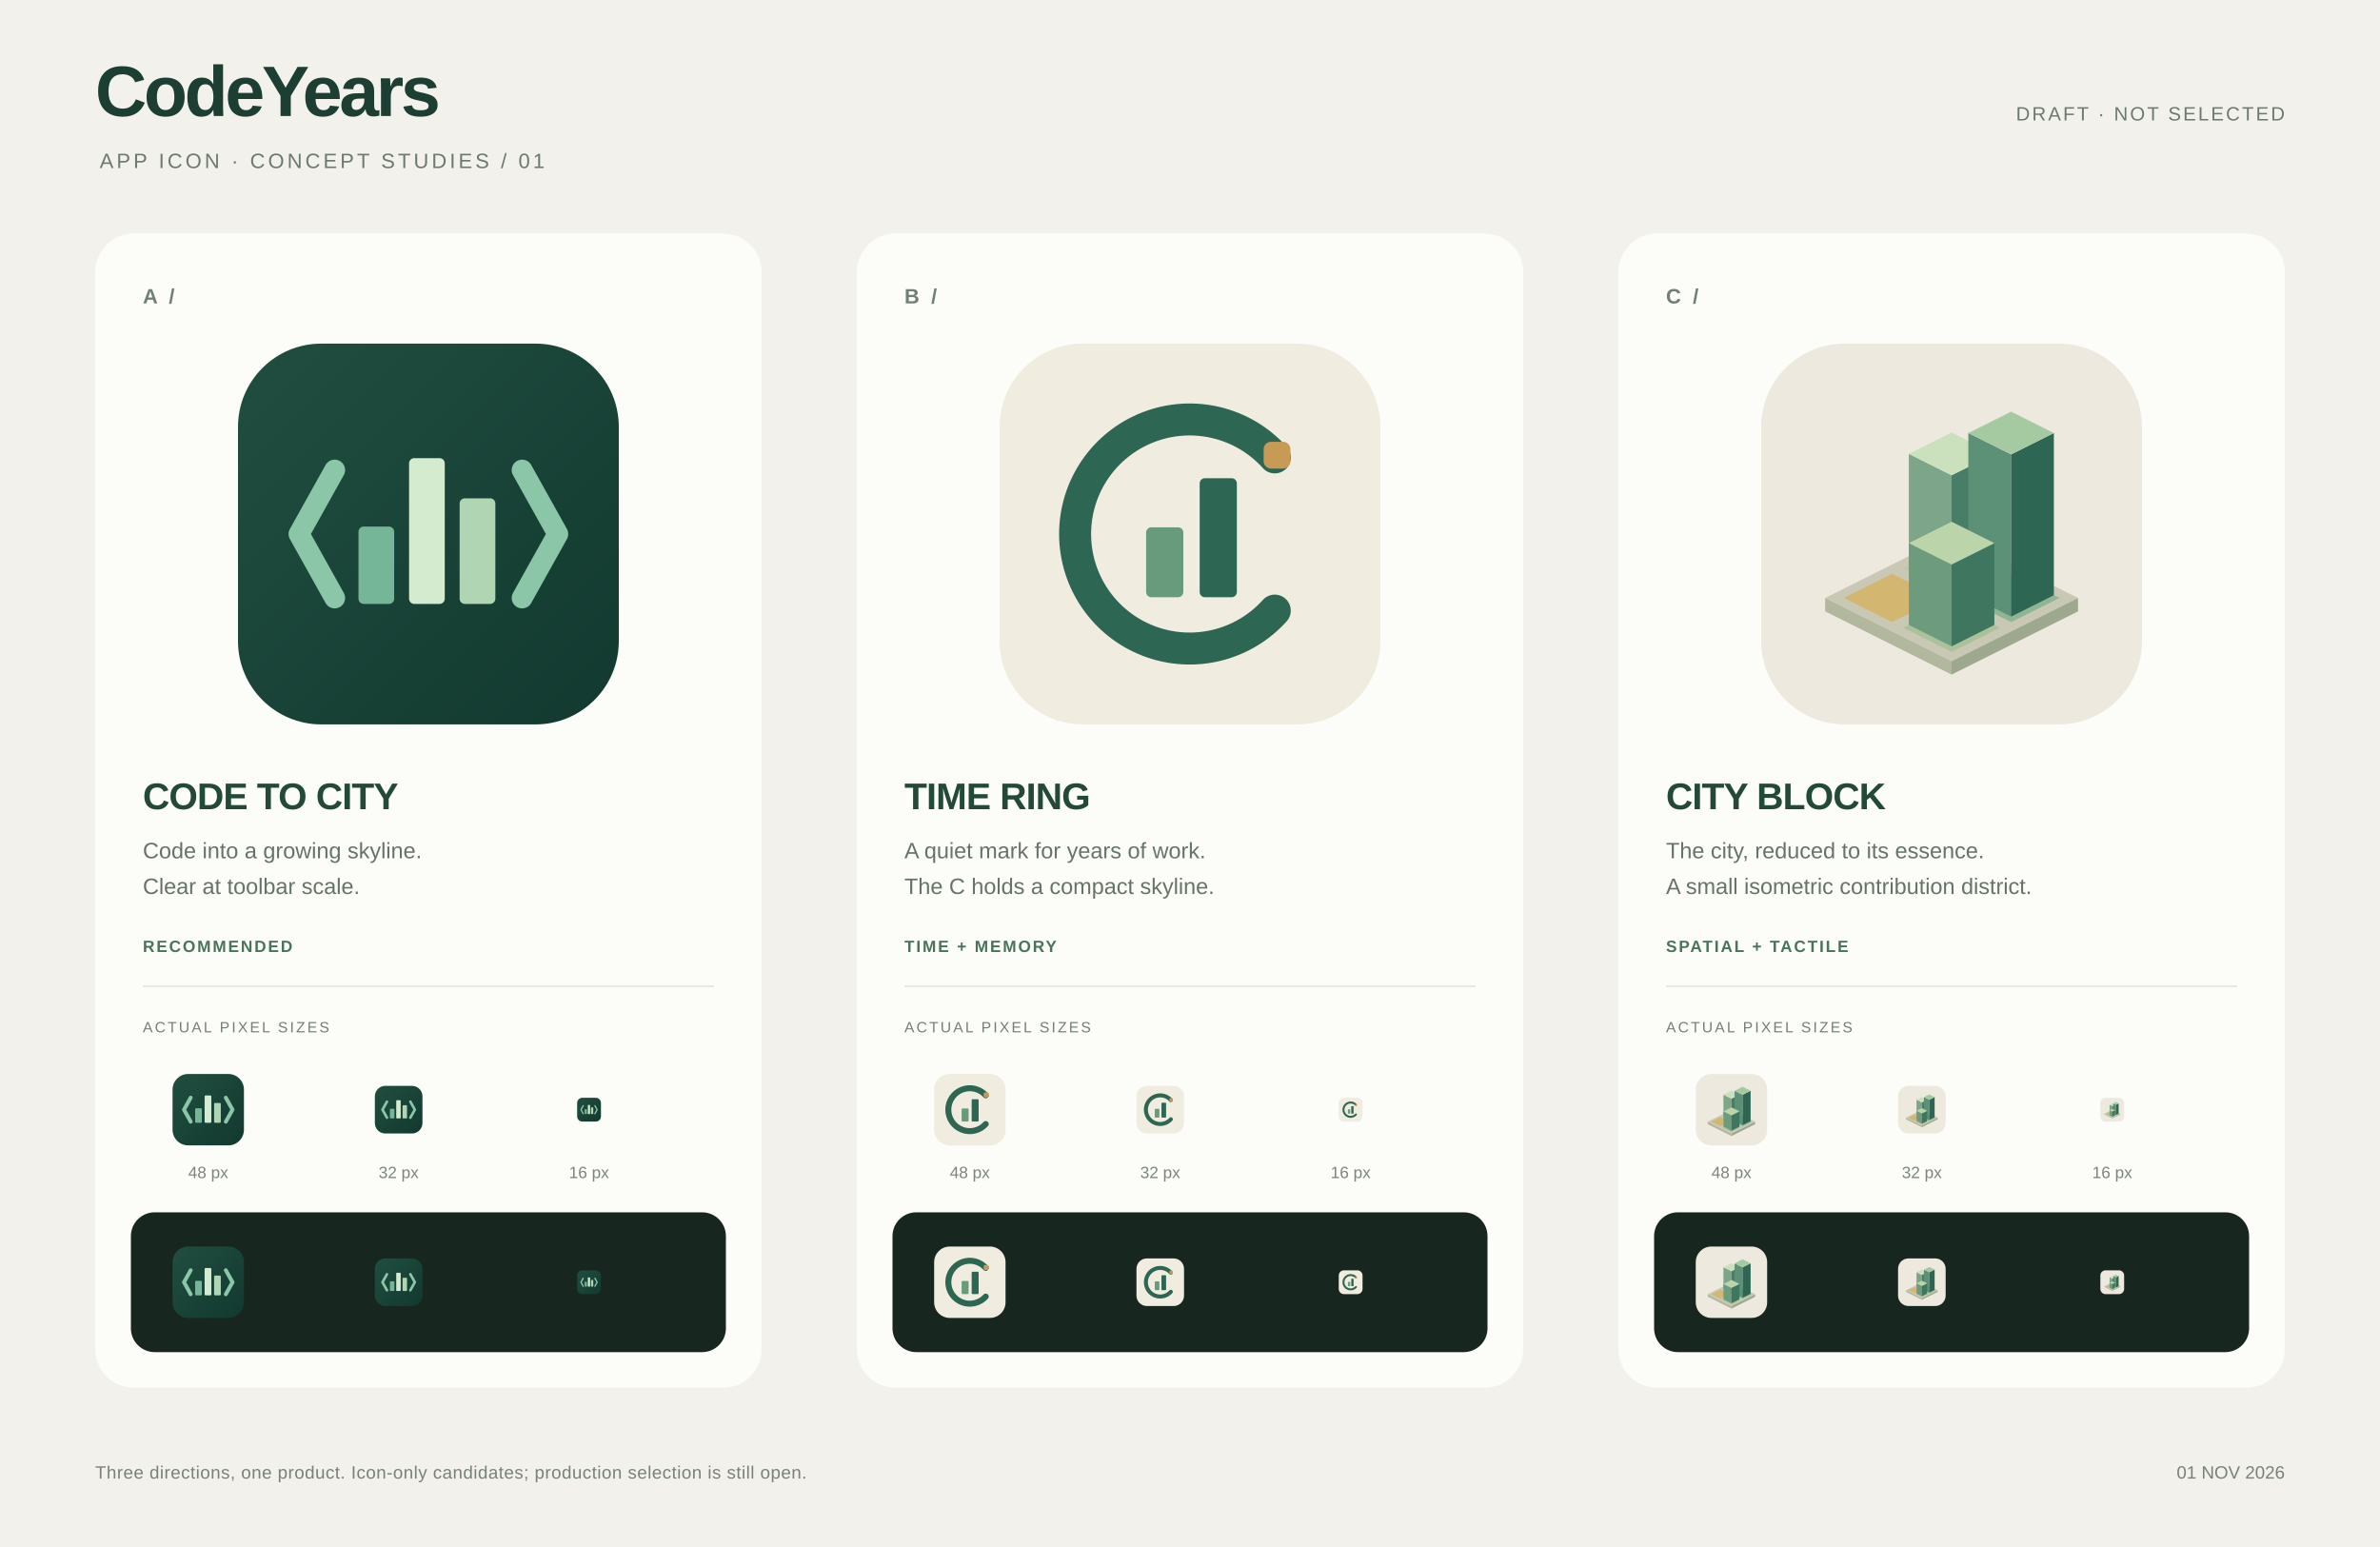
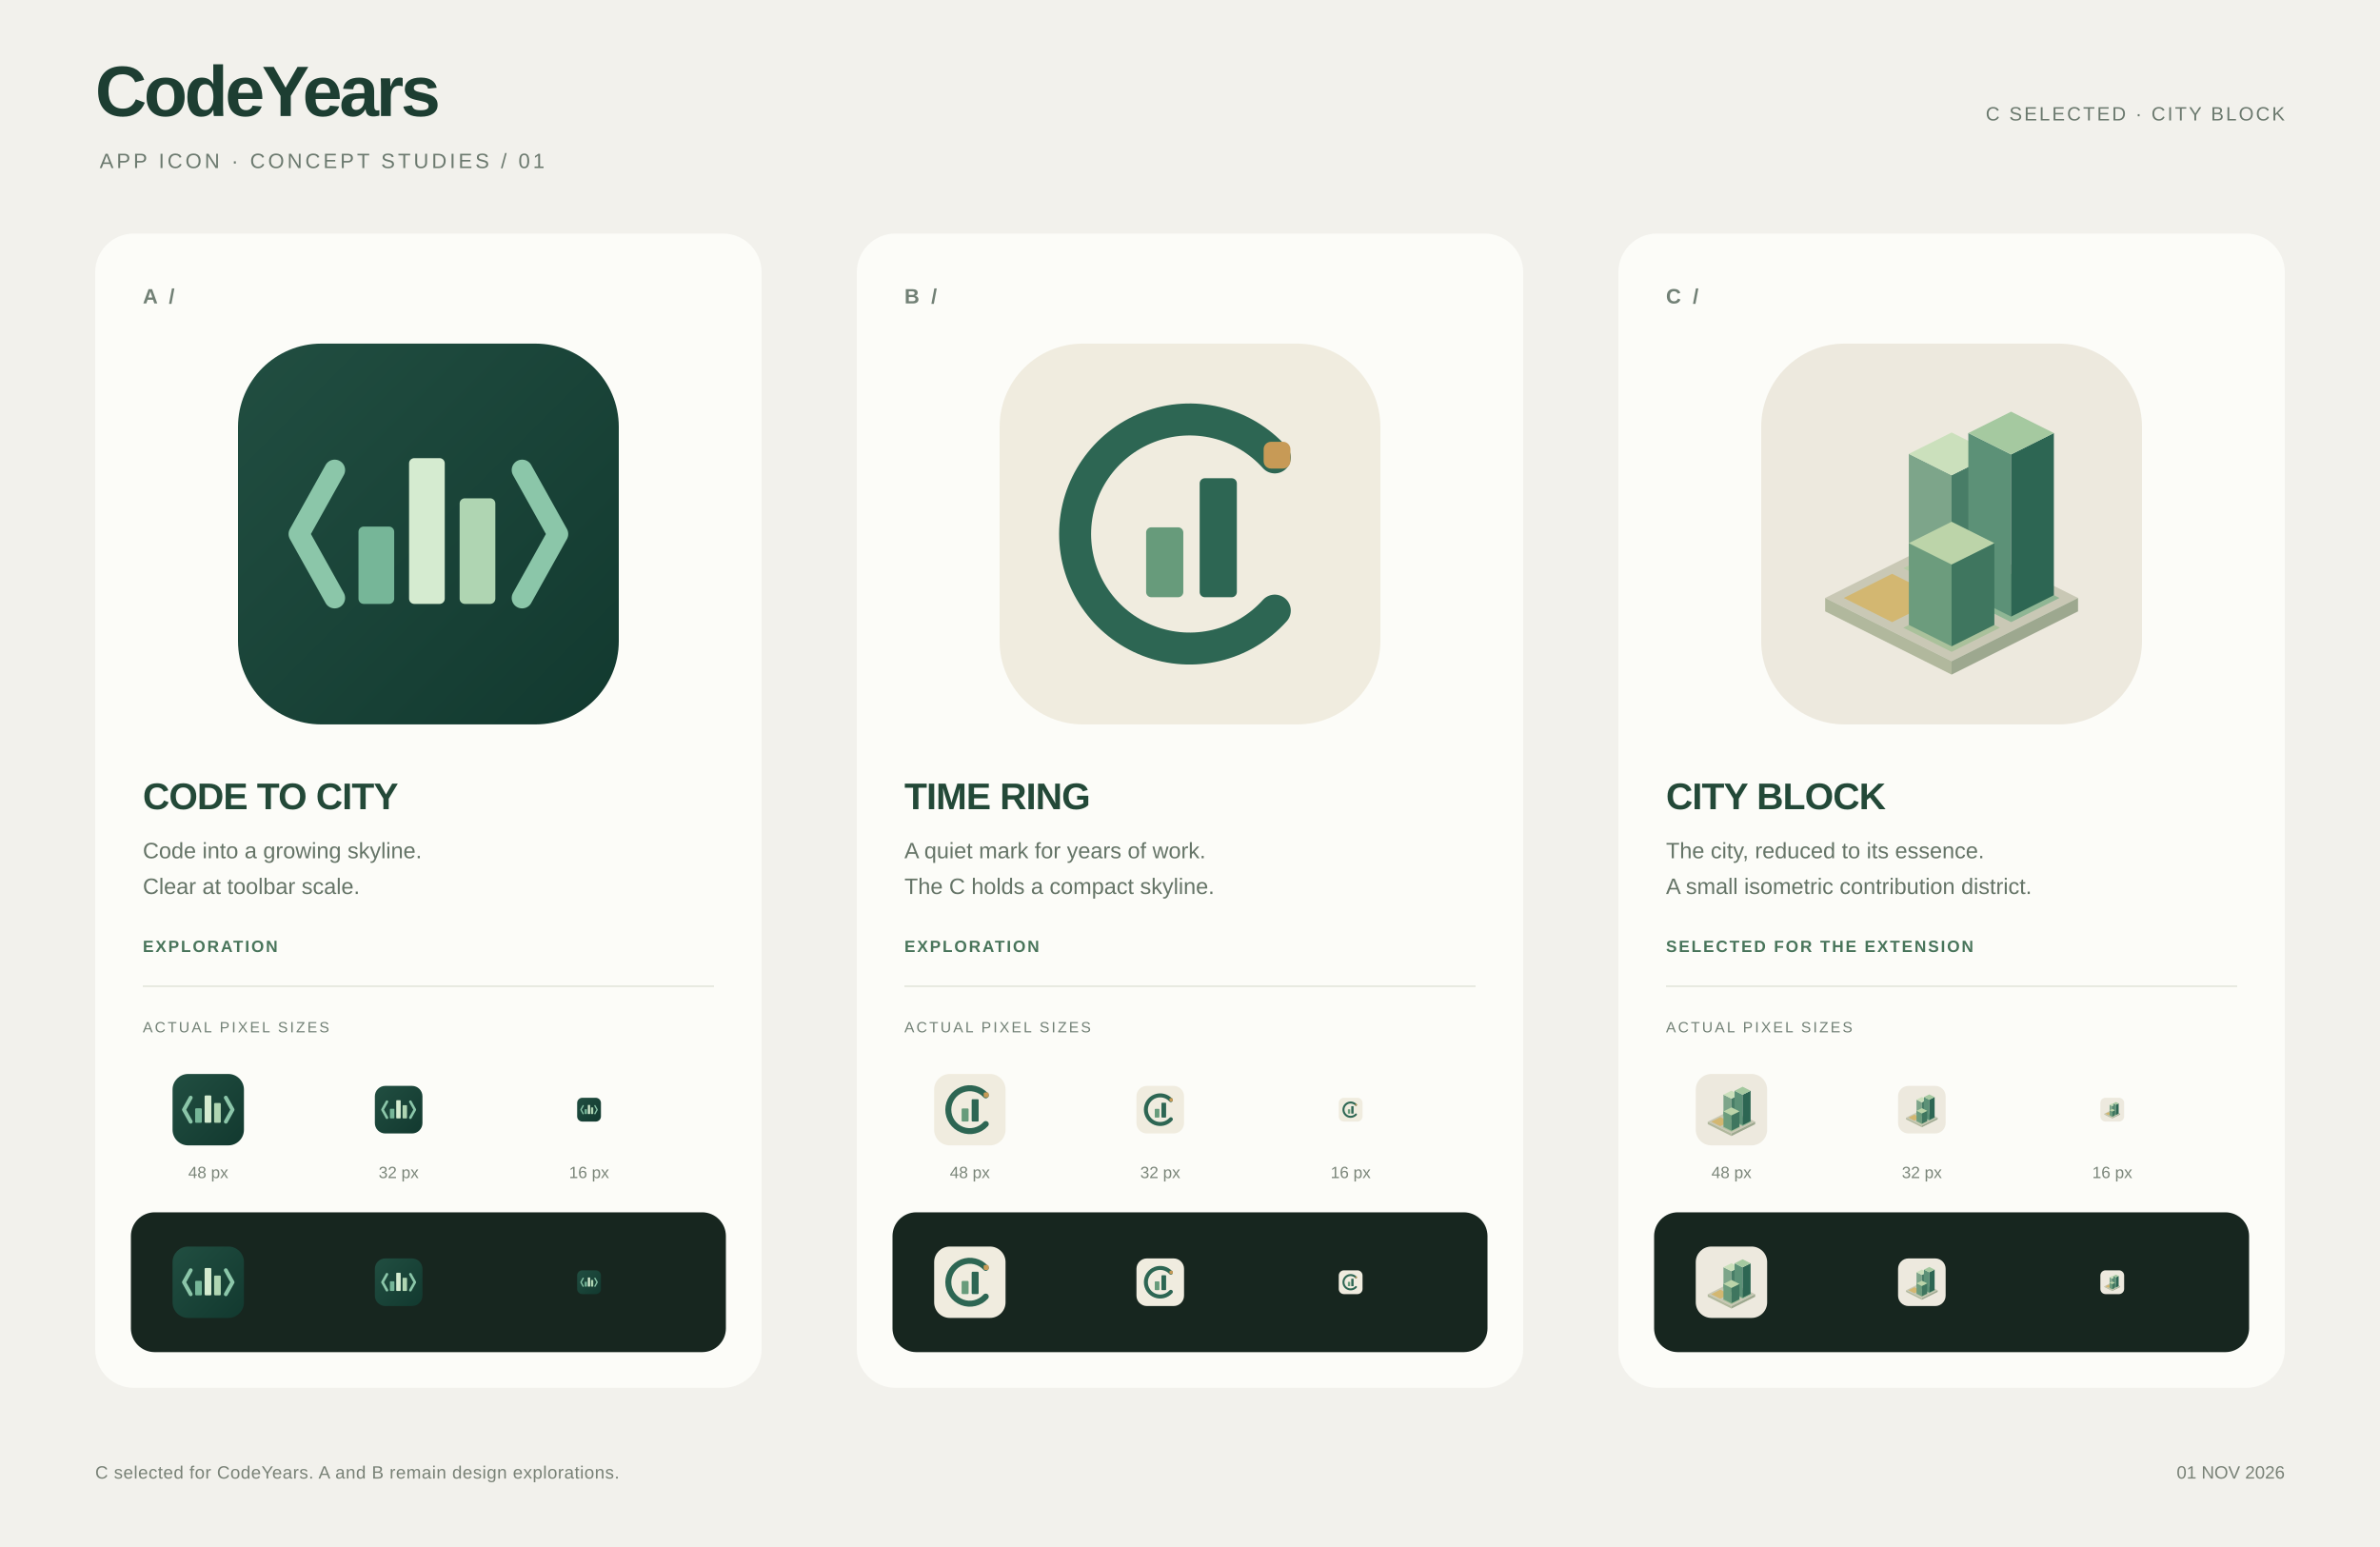
<svg xmlns="http://www.w3.org/2000/svg" xmlns:xlink="http://www.w3.org/1999/xlink" width="1600" height="1040" viewBox="0 0 1600 1040">
  <defs>
    <symbol id="icon-a" viewBox="0 0 512 512">
      <defs>
        <linearGradient id="a-bg" x1="0" y1="0" x2="1" y2="1">
          <stop stop-color="#214E41" />
          <stop offset="1" stop-color="#12392F" />
        </linearGradient>
      </defs>
      <rect width="512" height="512" rx="112" fill="url(#a-bg)" />
      <g fill="none" stroke="#8BC6A9" stroke-width="28" stroke-linecap="round" stroke-linejoin="round">
        <path d="M130 170 82 256l48 86" />
        <path d="m382 170 48 86-48 86" />
      </g>
      <rect x="162" y="246" width="48" height="104" rx="7" fill="#76B698" />
      <rect x="230" y="154" width="48" height="196" rx="7" fill="#D5EBD0" />
      <rect x="298" y="208" width="48" height="142" rx="7" fill="#AFD5B2" />
    </symbol>
    <symbol id="icon-b" viewBox="0 0 512 512">
      <rect width="512" height="512" rx="112" fill="#F0ECDF" />
      <path d="M370 153a154 154 0 1 0 0 206" fill="none" stroke="#2D6653" stroke-width="43" stroke-linecap="round" />
      <rect x="197" y="247" width="50" height="94" rx="7" fill="#679B7B" />
      <rect x="269" y="181" width="50" height="160" rx="7" fill="#2D6653" />
      <rect x="355" y="132" width="36" height="36" rx="10" fill="#C79A56" />
    </symbol>
    <symbol id="icon-c" viewBox="0 0 512 512">
      <rect width="512" height="512" rx="112" fill="#EDE9DE" />
      <path d="M256 257 L426 342 L256 427 L86 342Z" fill="#C9C8B5" />
      <path d="M426 342 L256 427 L256 445 L426 360Z" fill="#9DA88F" />
      <path d="M256 427 L86 342 L86 360 L256 445Z" fill="#B1B89D" />
      <path d="M256 269.5 L321 302 L256 334.5 L191 302Z" fill="#B6CBA4" />
      <path d="M176 309.5 L241 342 L176 374.5 L111 342Z" fill="#D3B771" />
      <path d="M336 309.5 L401 342 L336 374.5 L271 342Z" fill="#8FB694" />
      <path d="M256 349.5 L321 382 L256 414.5 L191 382Z" fill="#AAC19B" />
      <path d="M198.5 148.25 L256 177 L256 327 L198.5 298.25Z" fill="#7DA58A" />
      <path d="M313.5 148.25 L256 177 L256 327 L313.5 298.25Z" fill="#487D67" />
      <path d="M256 119.5 L313.5 148.25 L256 177 L198.5 148.25Z" fill="#CBE0BC" />
      <path d="M278.5 120.25 L336 149 L336 367 L278.5 338.25Z" fill="#5C9177" />
      <path d="M393.5 120.25 L336 149 L336 367 L393.5 338.25Z" fill="#2D6653" />
      <path d="M336 91.5 L393.5 120.25 L336 149 L278.5 120.25Z" fill="#A5C9A0" />
      <path d="M198.5 268.25 L256 297 L256 407 L198.5 378.25Z" fill="#6C9C7D" />
      <path d="M313.5 268.25 L256 297 L256 407 L313.5 378.25Z" fill="#3F765F" />
      <path d="M256 239.5 L313.5 268.25 L256 297 L198.5 268.25Z" fill="#BCD4A9" />
    </symbol>
  </defs>
  <rect width="1600" height="1040" fill="#F2F1EC" />
  <text x="64" y="78" fill="#1D3E32" font-family="Arial,sans-serif" font-size="48" font-weight="700" letter-spacing="-2">CodeYears</text>
  <text x="67" y="113" fill="#6B796E" font-family="Arial,sans-serif" font-size="14" letter-spacing="2">APP ICON · CONCEPT STUDIES / 01</text>
-   <text x="1536" y="81" text-anchor="end" fill="#6B796E" font-family="Arial,sans-serif" font-size="13" letter-spacing="1.4">DRAFT · NOT SELECTED</text>
+   <text x="1536" y="81" text-anchor="end" fill="#6B796E" font-family="Arial,sans-serif" font-size="13" letter-spacing="1.4">C SELECTED · CITY BLOCK</text>
  <rect x="64" y="157" width="448" height="776" rx="26" fill="#FCFCF8" />
  <text x="96" y="204" fill="#718075" font-family="Arial,sans-serif" font-size="14" font-weight="700" letter-spacing="2">A /</text>
  <use xlink:href="#icon-a" x="160" y="231" width="256" height="256" />
  <text x="96" y="544" fill="#234938" font-family="Arial,sans-serif" font-size="25" font-weight="700" letter-spacing="-.5">CODE TO CITY</text>
  <text x="96" y="577" fill="#657467" font-family="Arial,sans-serif" font-size="15">Code into a growing skyline.</text>
  <text x="96" y="601" fill="#657467" font-family="Arial,sans-serif" font-size="15">Clear at toolbar scale.</text>
-   <text x="96" y="640" fill="#48745A" font-family="Arial,sans-serif" font-size="11" font-weight="700" letter-spacing="1.2">RECOMMENDED</text>
+   <text x="96" y="640" fill="#48745A" font-family="Arial,sans-serif" font-size="11" font-weight="700" letter-spacing="1.2">EXPLORATION</text>
  <path d="M96 663H480" stroke="#E2E5DA" />
  <text x="96" y="694" fill="#718075" font-family="Arial,sans-serif" font-size="10" letter-spacing="1.4">ACTUAL PIXEL SIZES</text>
  <use xlink:href="#icon-a" x="116.0" y="722.0" width="48" height="48" />
  <text x="140" y="792" text-anchor="middle" fill="#7A8579" font-family="Arial,sans-serif" font-size="11">48 px</text>
  <use xlink:href="#icon-a" x="252.0" y="730.0" width="32" height="32" />
  <text x="268" y="792" text-anchor="middle" fill="#7A8579" font-family="Arial,sans-serif" font-size="11">32 px</text>
  <use xlink:href="#icon-a" x="388.0" y="738.0" width="16" height="16" />
  <text x="396" y="792" text-anchor="middle" fill="#7A8579" font-family="Arial,sans-serif" font-size="11">16 px</text>
  <rect x="88" y="815" width="400" height="94" rx="16" fill="#17261F" />
  <use xlink:href="#icon-a" x="116.0" y="838.0" width="48" height="48" />
  <use xlink:href="#icon-a" x="252.0" y="846.0" width="32" height="32" />
  <use xlink:href="#icon-a" x="388.0" y="854.0" width="16" height="16" />
  <rect x="576" y="157" width="448" height="776" rx="26" fill="#FCFCF8" />
  <text x="608" y="204" fill="#718075" font-family="Arial,sans-serif" font-size="14" font-weight="700" letter-spacing="2">B /</text>
  <use xlink:href="#icon-b" x="672" y="231" width="256" height="256" />
  <text x="608" y="544" fill="#234938" font-family="Arial,sans-serif" font-size="25" font-weight="700" letter-spacing="-.5">TIME RING</text>
  <text x="608" y="577" fill="#657467" font-family="Arial,sans-serif" font-size="15">A quiet mark for years of work.</text>
  <text x="608" y="601" fill="#657467" font-family="Arial,sans-serif" font-size="15">The C holds a compact skyline.</text>
-   <text x="608" y="640" fill="#48745A" font-family="Arial,sans-serif" font-size="11" font-weight="700" letter-spacing="1.2">TIME + MEMORY</text>
+   <text x="608" y="640" fill="#48745A" font-family="Arial,sans-serif" font-size="11" font-weight="700" letter-spacing="1.2">EXPLORATION</text>
  <path d="M608 663H992" stroke="#E2E5DA" />
  <text x="608" y="694" fill="#718075" font-family="Arial,sans-serif" font-size="10" letter-spacing="1.4">ACTUAL PIXEL SIZES</text>
  <use xlink:href="#icon-b" x="628.0" y="722.0" width="48" height="48" />
  <text x="652" y="792" text-anchor="middle" fill="#7A8579" font-family="Arial,sans-serif" font-size="11">48 px</text>
  <use xlink:href="#icon-b" x="764.0" y="730.0" width="32" height="32" />
  <text x="780" y="792" text-anchor="middle" fill="#7A8579" font-family="Arial,sans-serif" font-size="11">32 px</text>
  <use xlink:href="#icon-b" x="900.0" y="738.0" width="16" height="16" />
  <text x="908" y="792" text-anchor="middle" fill="#7A8579" font-family="Arial,sans-serif" font-size="11">16 px</text>
  <rect x="600" y="815" width="400" height="94" rx="16" fill="#17261F" />
  <use xlink:href="#icon-b" x="628.0" y="838.0" width="48" height="48" />
  <use xlink:href="#icon-b" x="764.0" y="846.0" width="32" height="32" />
  <use xlink:href="#icon-b" x="900.0" y="854.0" width="16" height="16" />
  <rect x="1088" y="157" width="448" height="776" rx="26" fill="#FCFCF8" />
  <text x="1120" y="204" fill="#718075" font-family="Arial,sans-serif" font-size="14" font-weight="700" letter-spacing="2">C /</text>
  <use xlink:href="#icon-c" x="1184" y="231" width="256" height="256" />
  <text x="1120" y="544" fill="#234938" font-family="Arial,sans-serif" font-size="25" font-weight="700" letter-spacing="-.5">CITY BLOCK</text>
  <text x="1120" y="577" fill="#657467" font-family="Arial,sans-serif" font-size="15">The city, reduced to its essence.</text>
  <text x="1120" y="601" fill="#657467" font-family="Arial,sans-serif" font-size="15">A small isometric contribution district.</text>
-   <text x="1120" y="640" fill="#48745A" font-family="Arial,sans-serif" font-size="11" font-weight="700" letter-spacing="1.2">SPATIAL + TACTILE</text>
+   <text x="1120" y="640" fill="#48745A" font-family="Arial,sans-serif" font-size="11" font-weight="700" letter-spacing="1.2">SELECTED FOR THE EXTENSION</text>
  <path d="M1120 663H1504" stroke="#E2E5DA" />
  <text x="1120" y="694" fill="#718075" font-family="Arial,sans-serif" font-size="10" letter-spacing="1.4">ACTUAL PIXEL SIZES</text>
  <use xlink:href="#icon-c" x="1140.0" y="722.0" width="48" height="48" />
  <text x="1164" y="792" text-anchor="middle" fill="#7A8579" font-family="Arial,sans-serif" font-size="11">48 px</text>
  <use xlink:href="#icon-c" x="1276.0" y="730.0" width="32" height="32" />
  <text x="1292" y="792" text-anchor="middle" fill="#7A8579" font-family="Arial,sans-serif" font-size="11">32 px</text>
  <use xlink:href="#icon-c" x="1412.0" y="738.0" width="16" height="16" />
  <text x="1420" y="792" text-anchor="middle" fill="#7A8579" font-family="Arial,sans-serif" font-size="11">16 px</text>
  <rect x="1112" y="815" width="400" height="94" rx="16" fill="#17261F" />
  <use xlink:href="#icon-c" x="1140.0" y="838.0" width="48" height="48" />
  <use xlink:href="#icon-c" x="1276.0" y="846.0" width="32" height="32" />
  <use xlink:href="#icon-c" x="1412.0" y="854.0" width="16" height="16" />
-   <text x="64" y="994" fill="#788176" font-family="Arial,sans-serif" font-size="12" letter-spacing=".3">Three directions, one product. Icon-only candidates; production selection is still open.</text>
+   <text x="64" y="994" fill="#788176" font-family="Arial,sans-serif" font-size="12" letter-spacing=".3">C selected for CodeYears. A and B remain design explorations.</text>
  <text x="1536" y="994" text-anchor="end" fill="#788176" font-family="Arial,sans-serif" font-size="12">01 NOV 2026</text>
</svg>
